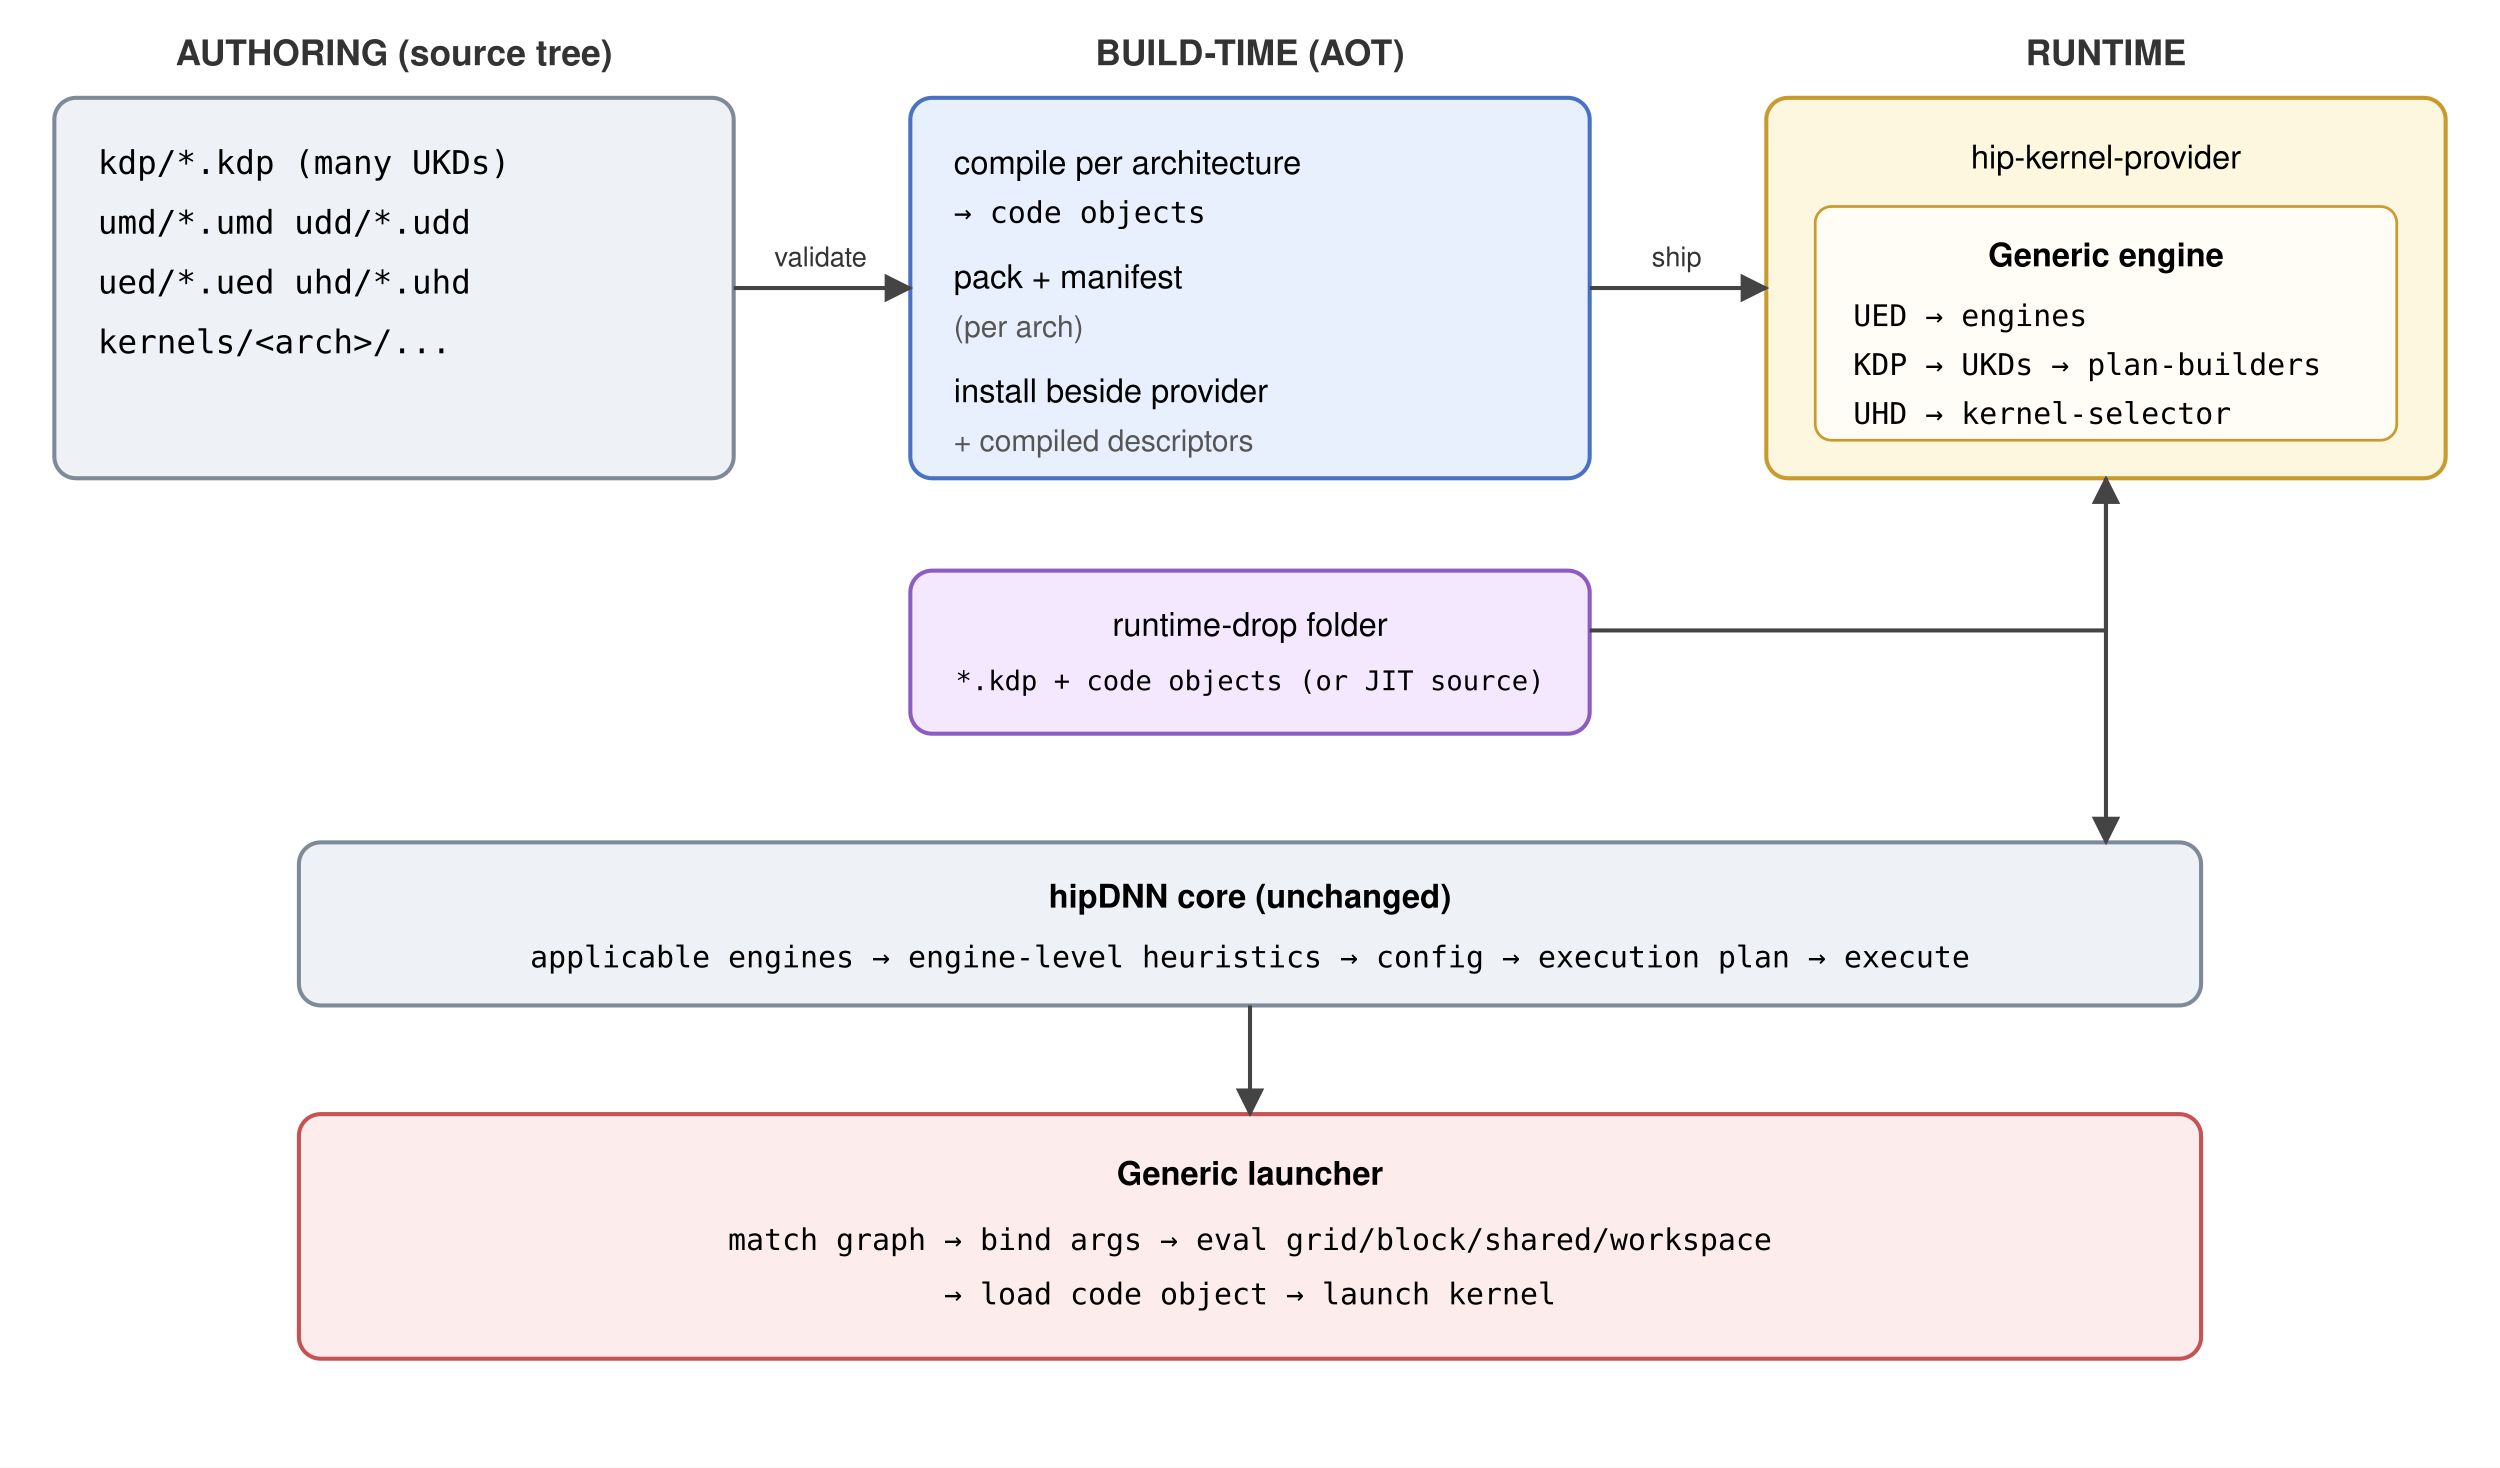
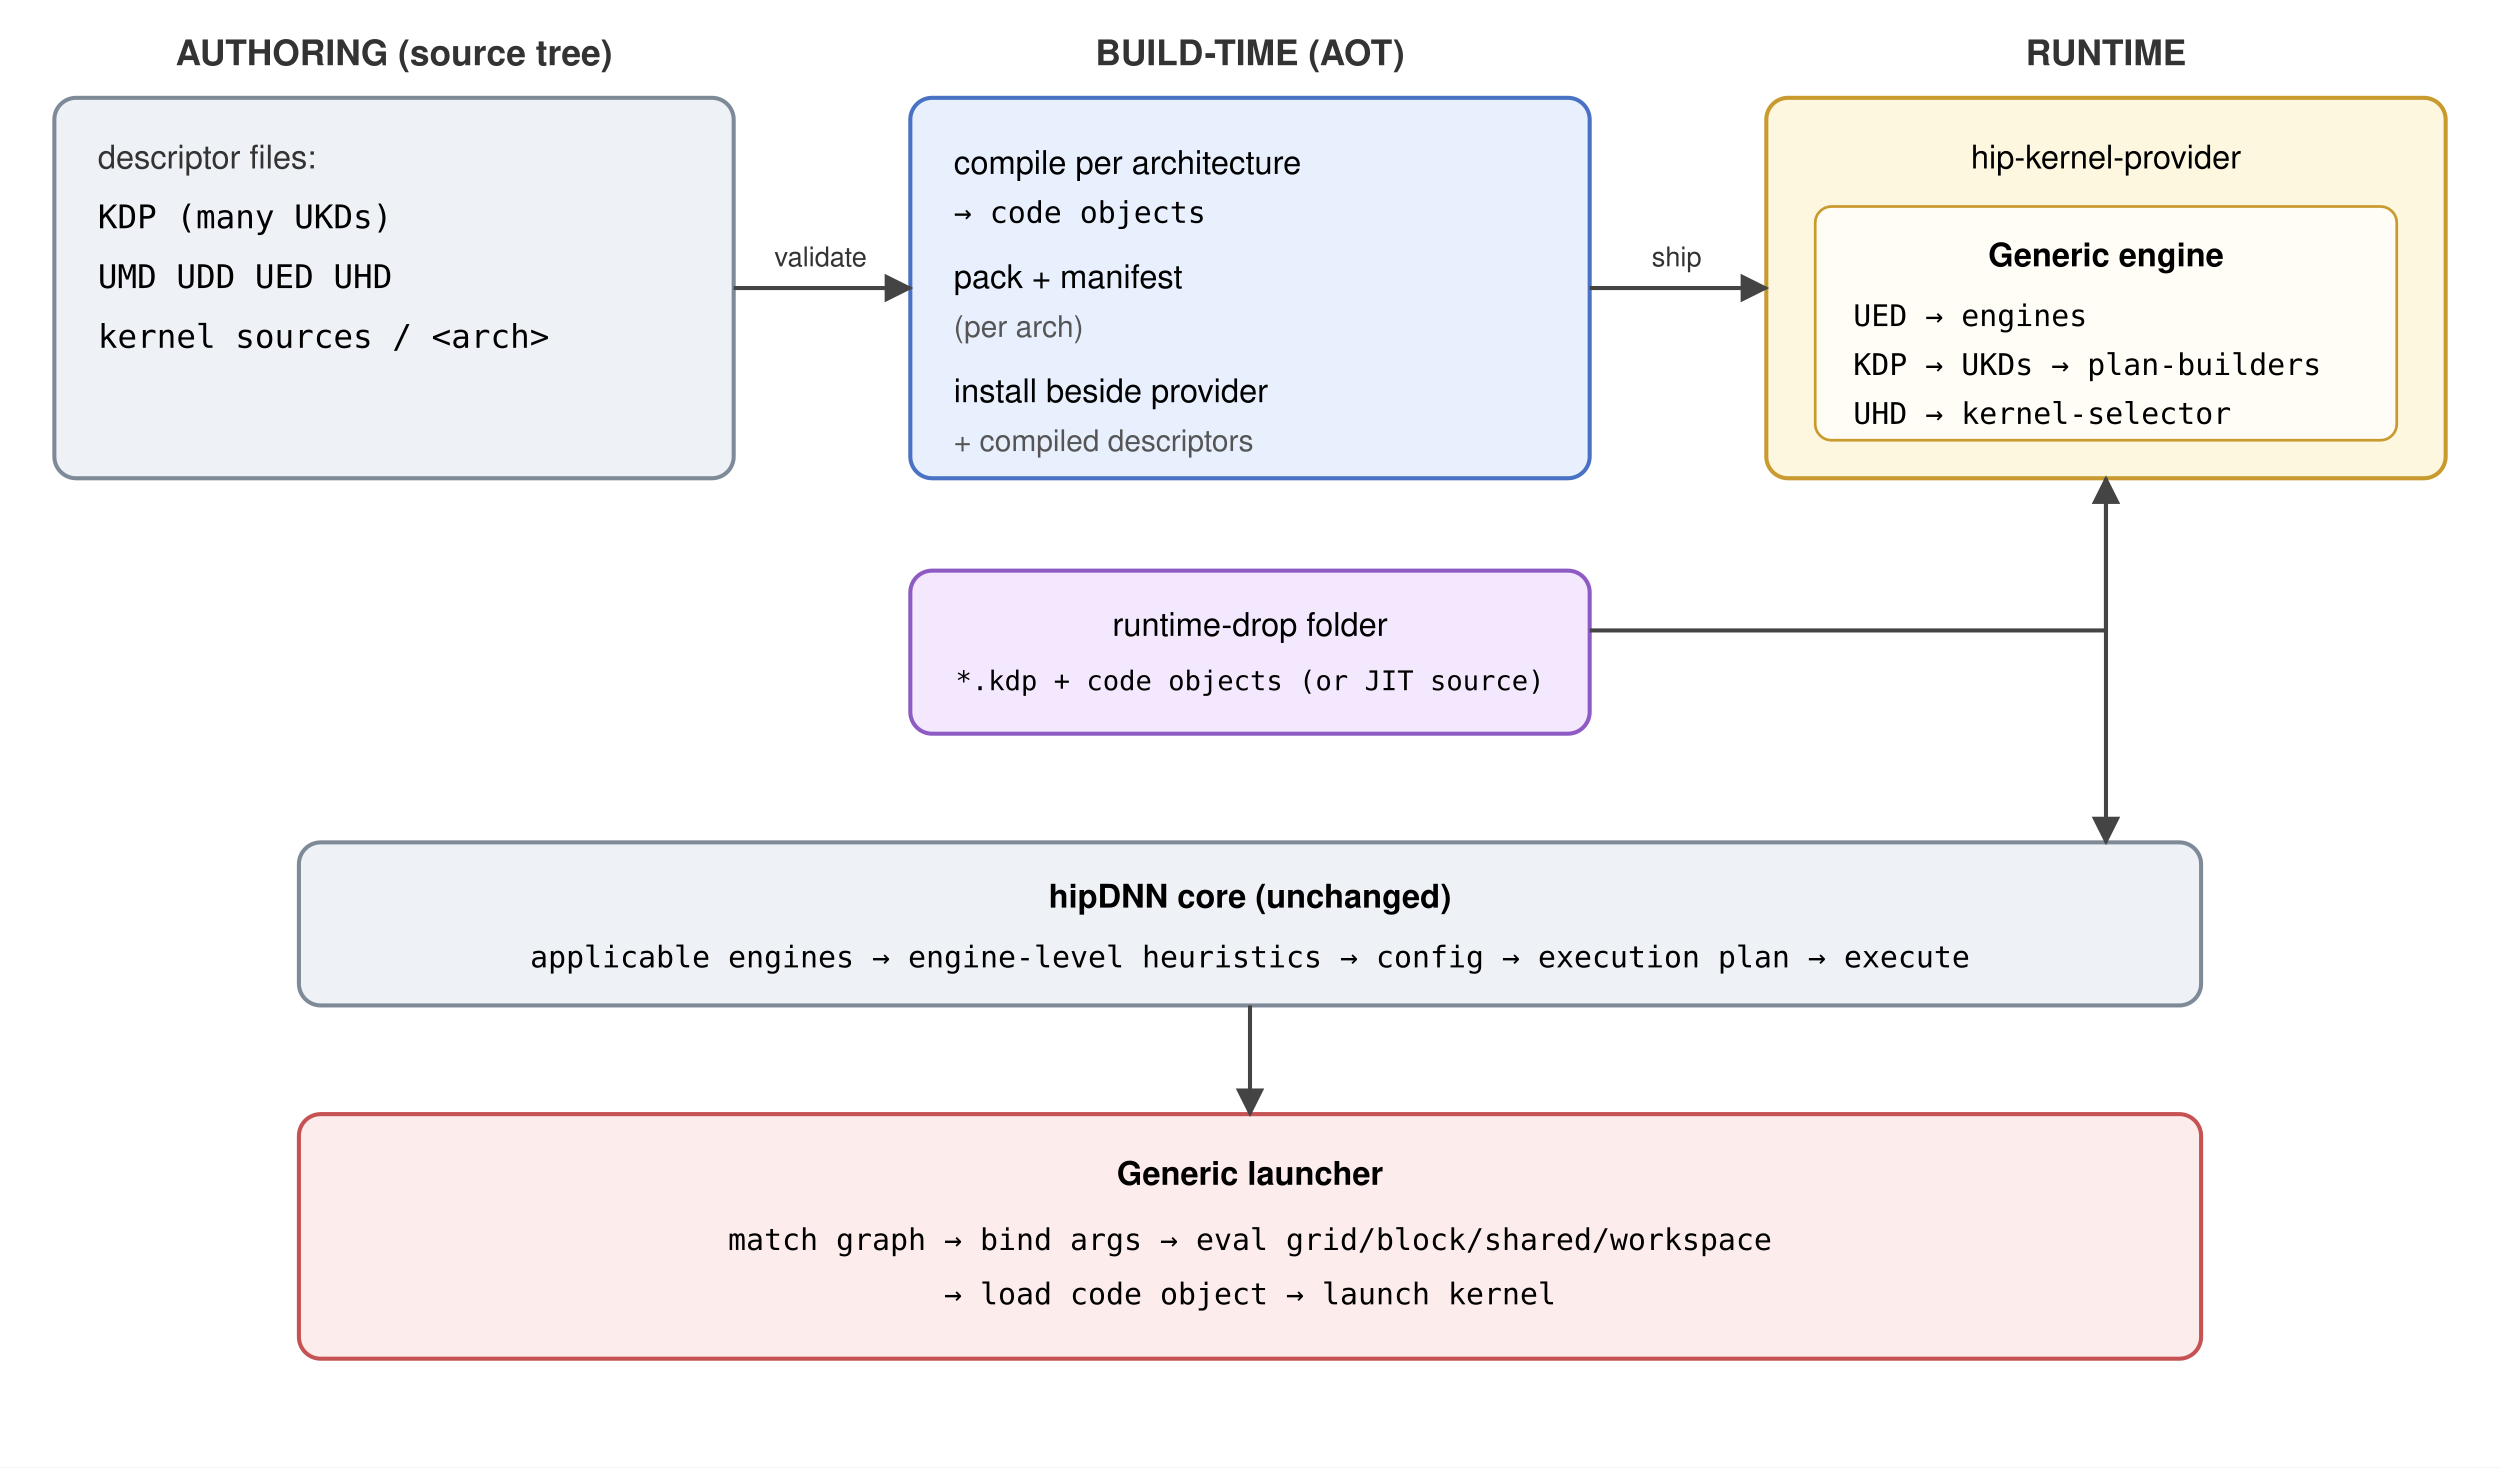
<svg xmlns="http://www.w3.org/2000/svg" viewBox="0 0 920 540" width="920" height="540" font-family="'Segoe UI', Helvetica, Arial, sans-serif" font-size="13">
  <rect x="0" y="0" width="100%" height="100%" fill="#ffffff" />
  <defs>
    <marker id="arrow5" viewBox="0 0 10 10" refX="9" refY="5" markerWidth="7" markerHeight="7" orient="auto-start-reverse">
      <path d="M0 0 L10 5 L0 10 z" fill="#444" />
    </marker>
  </defs>
  <text x="145" y="24" text-anchor="middle" font-weight="600" fill="#333">AUTHORING (source tree)</text>
  <text x="460" y="24" text-anchor="middle" font-weight="600" fill="#333">BUILD-TIME (AOT)</text>
  <text x="775" y="24" text-anchor="middle" font-weight="600" fill="#333">RUNTIME</text>
  <rect x="20" y="36" width="250" height="140" rx="8" fill="#eef1f5" stroke="#7f8a99" stroke-width="1.5" />
-   <text x="36" y="64" font-family="Consolas, monospace" font-size="12">kdp/*.kdp   (many UKDs)</text>
-   <text x="36" y="86" font-family="Consolas, monospace" font-size="12">umd/*.umd   udd/*.udd</text>
-   <text x="36" y="108" font-family="Consolas, monospace" font-size="12">ued/*.ued   uhd/*.uhd</text>
-   <text x="36" y="130" font-family="Consolas, monospace" font-size="12">kernels/&lt;arch&gt;/...</text>
+   <text x="36" y="62" font-size="12" fill="#333">descriptor files:</text>
+   <text x="36" y="84" font-family="Consolas, monospace" font-size="12">  KDP (many UKDs)</text>
+   <text x="36" y="106" font-family="Consolas, monospace" font-size="12">  UMD  UDD  UED  UHD</text>
+   <text x="36" y="128" font-family="Consolas, monospace" font-size="12">kernel sources / &lt;arch&gt;</text>
  <rect x="335" y="36" width="250" height="140" rx="8" fill="#e8f0fe" stroke="#4a72c4" stroke-width="1.5" />
  <text x="351" y="64" font-size="12">compile per architecture</text>
  <text x="351" y="82" font-family="Consolas, monospace" font-size="11">→ code objects</text>
  <text x="351" y="106" font-size="12">pack + manifest</text>
  <text x="351" y="124" font-size="11" fill="#555">(per arch)</text>
  <text x="351" y="148" font-size="12">install beside provider</text>
  <text x="351" y="166" font-size="11" fill="#555">+ compiled descriptors</text>
  <rect x="650" y="36" width="250" height="140" rx="8" fill="#fef7e0" stroke="#c99a2e" stroke-width="1.5" />
  <text x="775" y="62" text-anchor="middle" font-size="12">hip-kernel-provider</text>
  <rect x="668" y="76" width="214" height="86" rx="6" fill="#fffdf5" stroke="#c99a2e" stroke-width="1" />
  <text x="775" y="98" text-anchor="middle" font-weight="600" font-size="12">Generic engine</text>
  <text x="682" y="120" font-family="Consolas, monospace" font-size="11">UED → engines</text>
  <text x="682" y="138" font-family="Consolas, monospace" font-size="11">KDP → UKDs → plan-builders</text>
  <text x="682" y="156" font-family="Consolas, monospace" font-size="11">UHD → kernel-selector</text>
  <line x1="270" y1="106" x2="335" y2="106" stroke="#444" stroke-width="1.5" marker-end="url(#arrow5)" />
  <text x="302" y="98" text-anchor="middle" font-size="10" fill="#333">validate</text>
  <line x1="585" y1="106" x2="650" y2="106" stroke="#444" stroke-width="1.5" marker-end="url(#arrow5)" />
  <text x="617" y="98" text-anchor="middle" font-size="10" fill="#333">ship</text>
  <rect x="335" y="210" width="250" height="60" rx="8" fill="#f3e8fd" stroke="#8e5bc4" stroke-width="1.5" />
  <text x="460" y="234" text-anchor="middle" font-size="12">runtime-drop folder</text>
  <text x="460" y="254" text-anchor="middle" font-family="Consolas, monospace" font-size="10">*.kdp + code objects (or JIT source)</text>
  <path d="M585 232 L775 232 L775 176" fill="none" stroke="#444" stroke-width="1.5" marker-end="url(#arrow5)" />
  <rect x="110" y="310" width="700" height="60" rx="8" fill="#eef1f5" stroke="#7f8a99" stroke-width="1.5" />
  <text x="460" y="334" text-anchor="middle" font-size="12" font-weight="600">hipDNN core (unchanged)</text>
  <text x="460" y="356" text-anchor="middle" font-family="Consolas, monospace" font-size="11">applicable engines → engine-level heuristics → config → execution plan → execute</text>
  <line x1="775" y1="176" x2="775" y2="310" stroke="#444" stroke-width="1.5" marker-end="url(#arrow5)" />
  <rect x="110" y="410" width="700" height="90" rx="8" fill="#fdecec" stroke="#c65353" stroke-width="1.5" />
  <text x="460" y="436" text-anchor="middle" font-size="12" font-weight="600">Generic launcher</text>
  <text x="460" y="460" text-anchor="middle" font-family="Consolas, monospace" font-size="11">match graph → bind args → eval grid/block/shared/workspace</text>
  <text x="460" y="480" text-anchor="middle" font-family="Consolas, monospace" font-size="11">→ load code object → launch kernel</text>
  <line x1="460" y1="370" x2="460" y2="410" stroke="#444" stroke-width="1.5" marker-end="url(#arrow5)" />
</svg>
